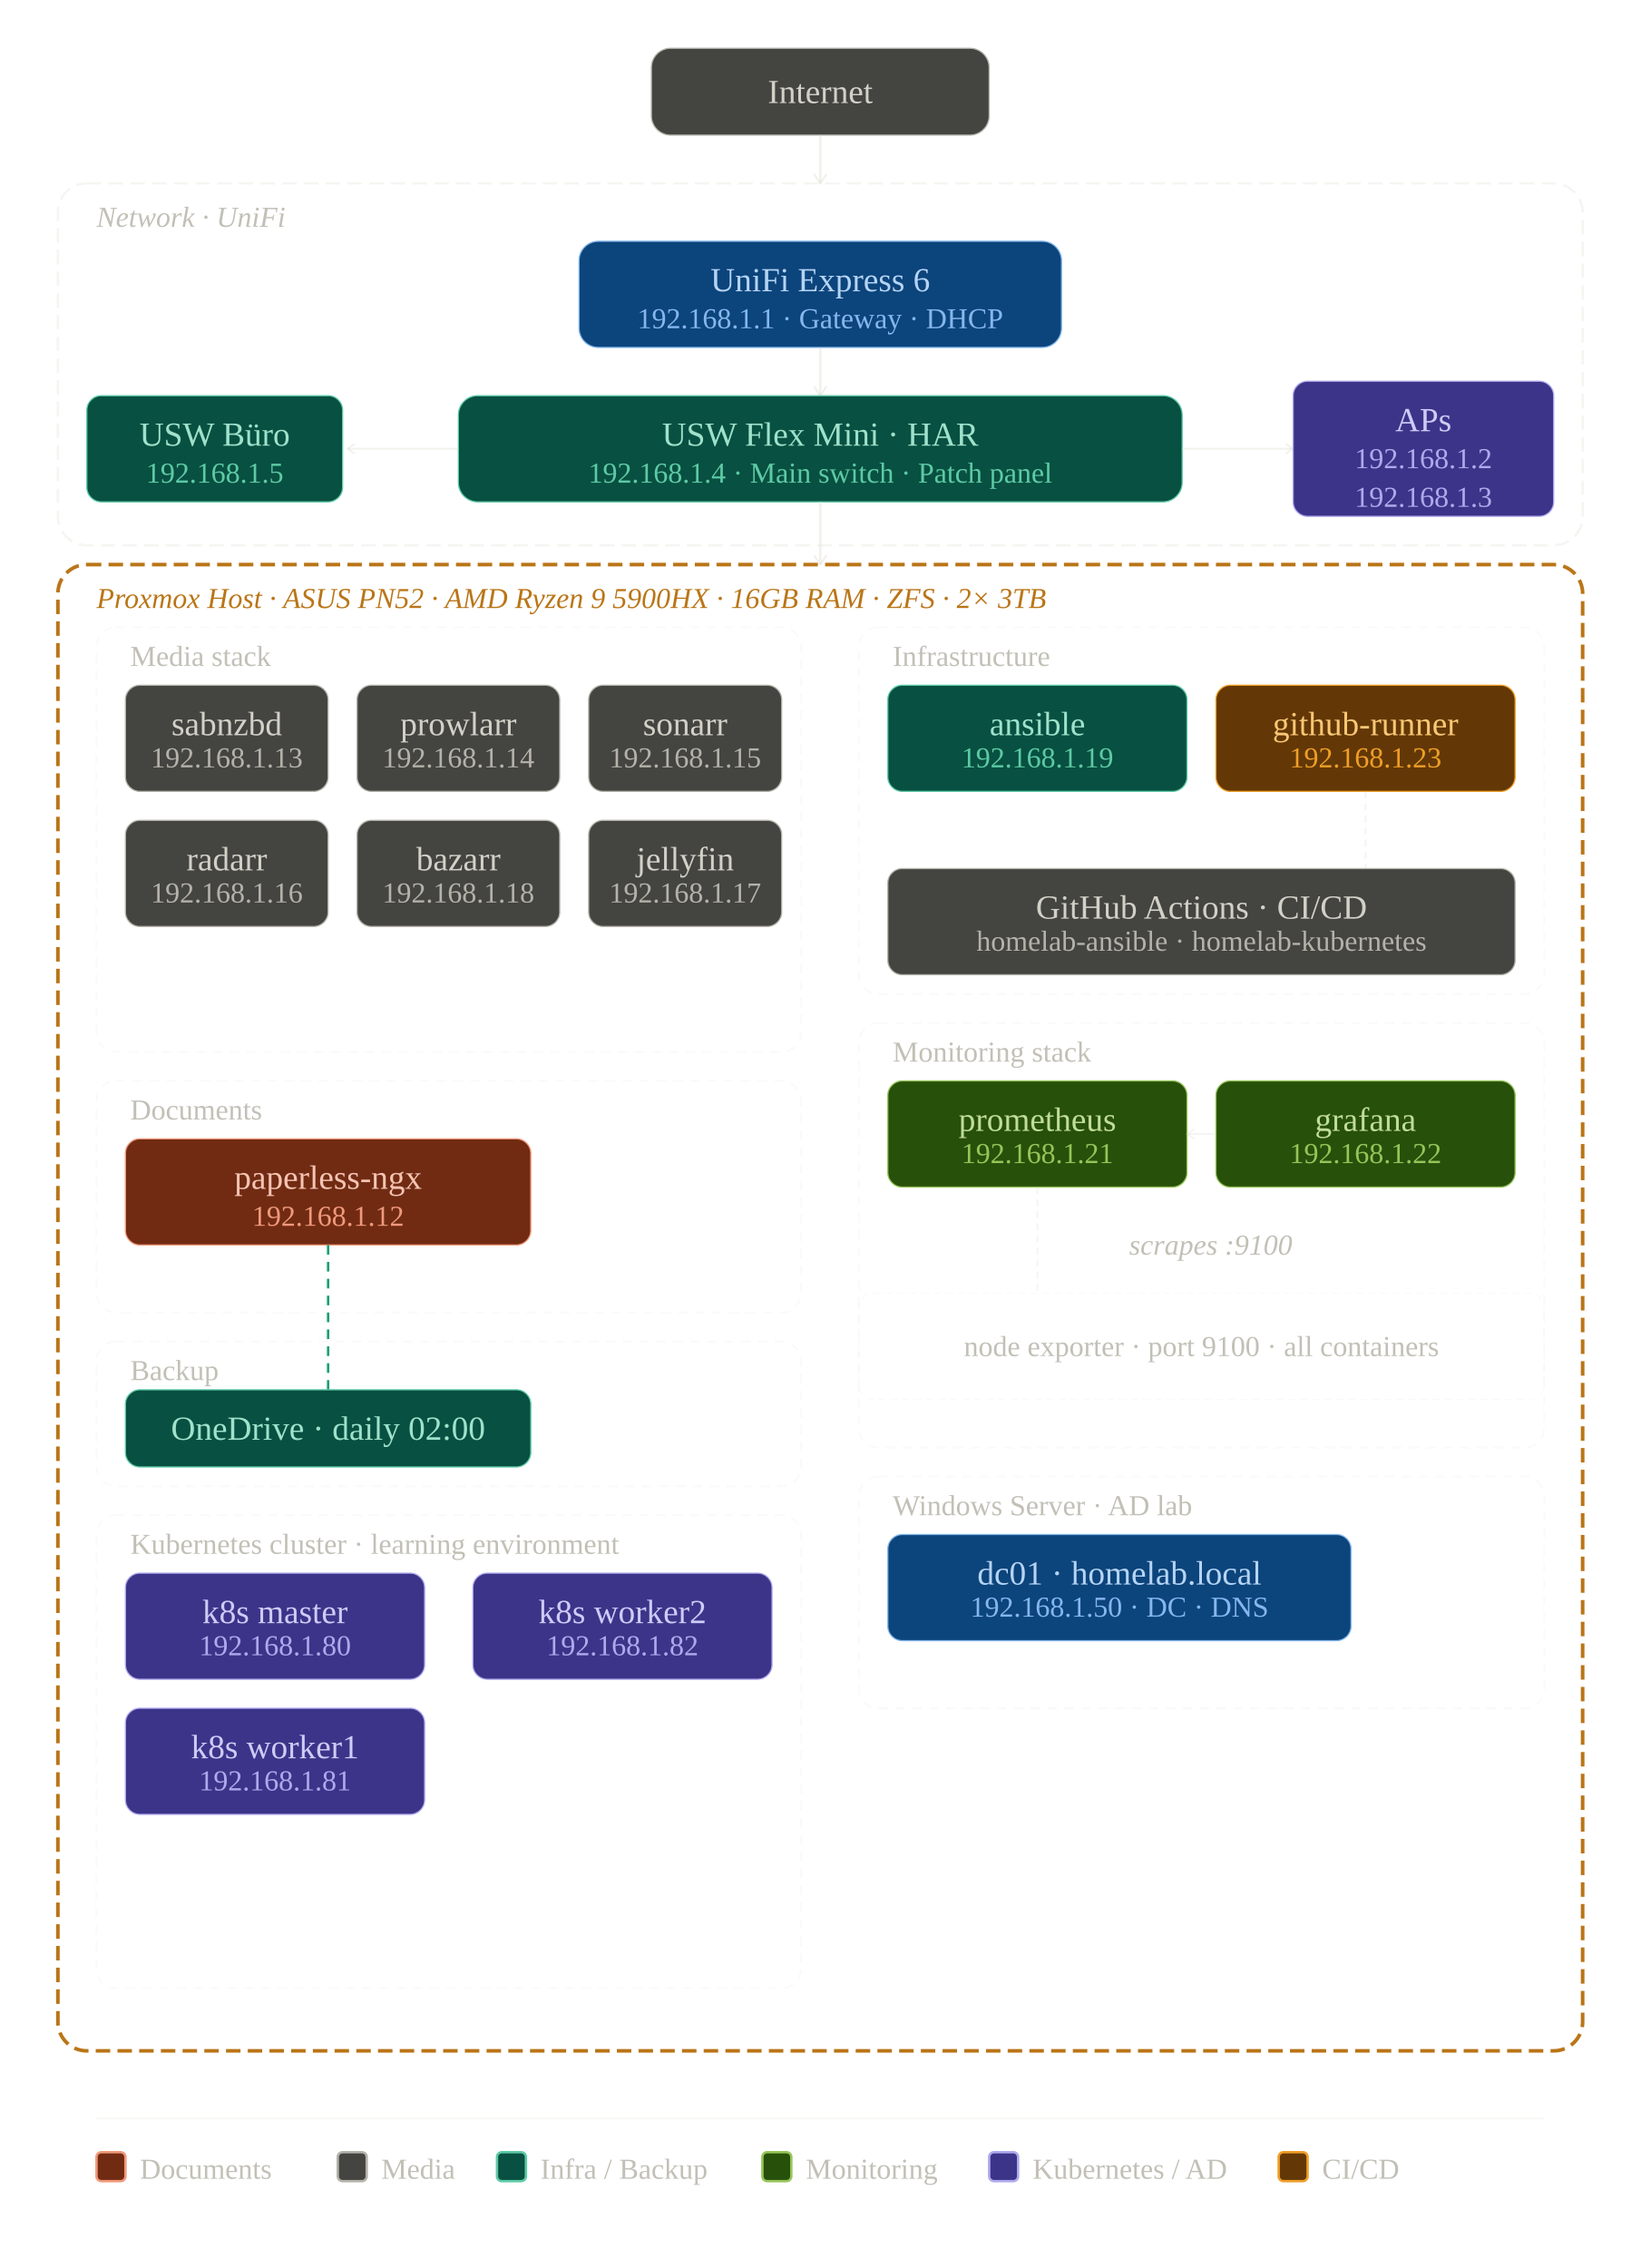
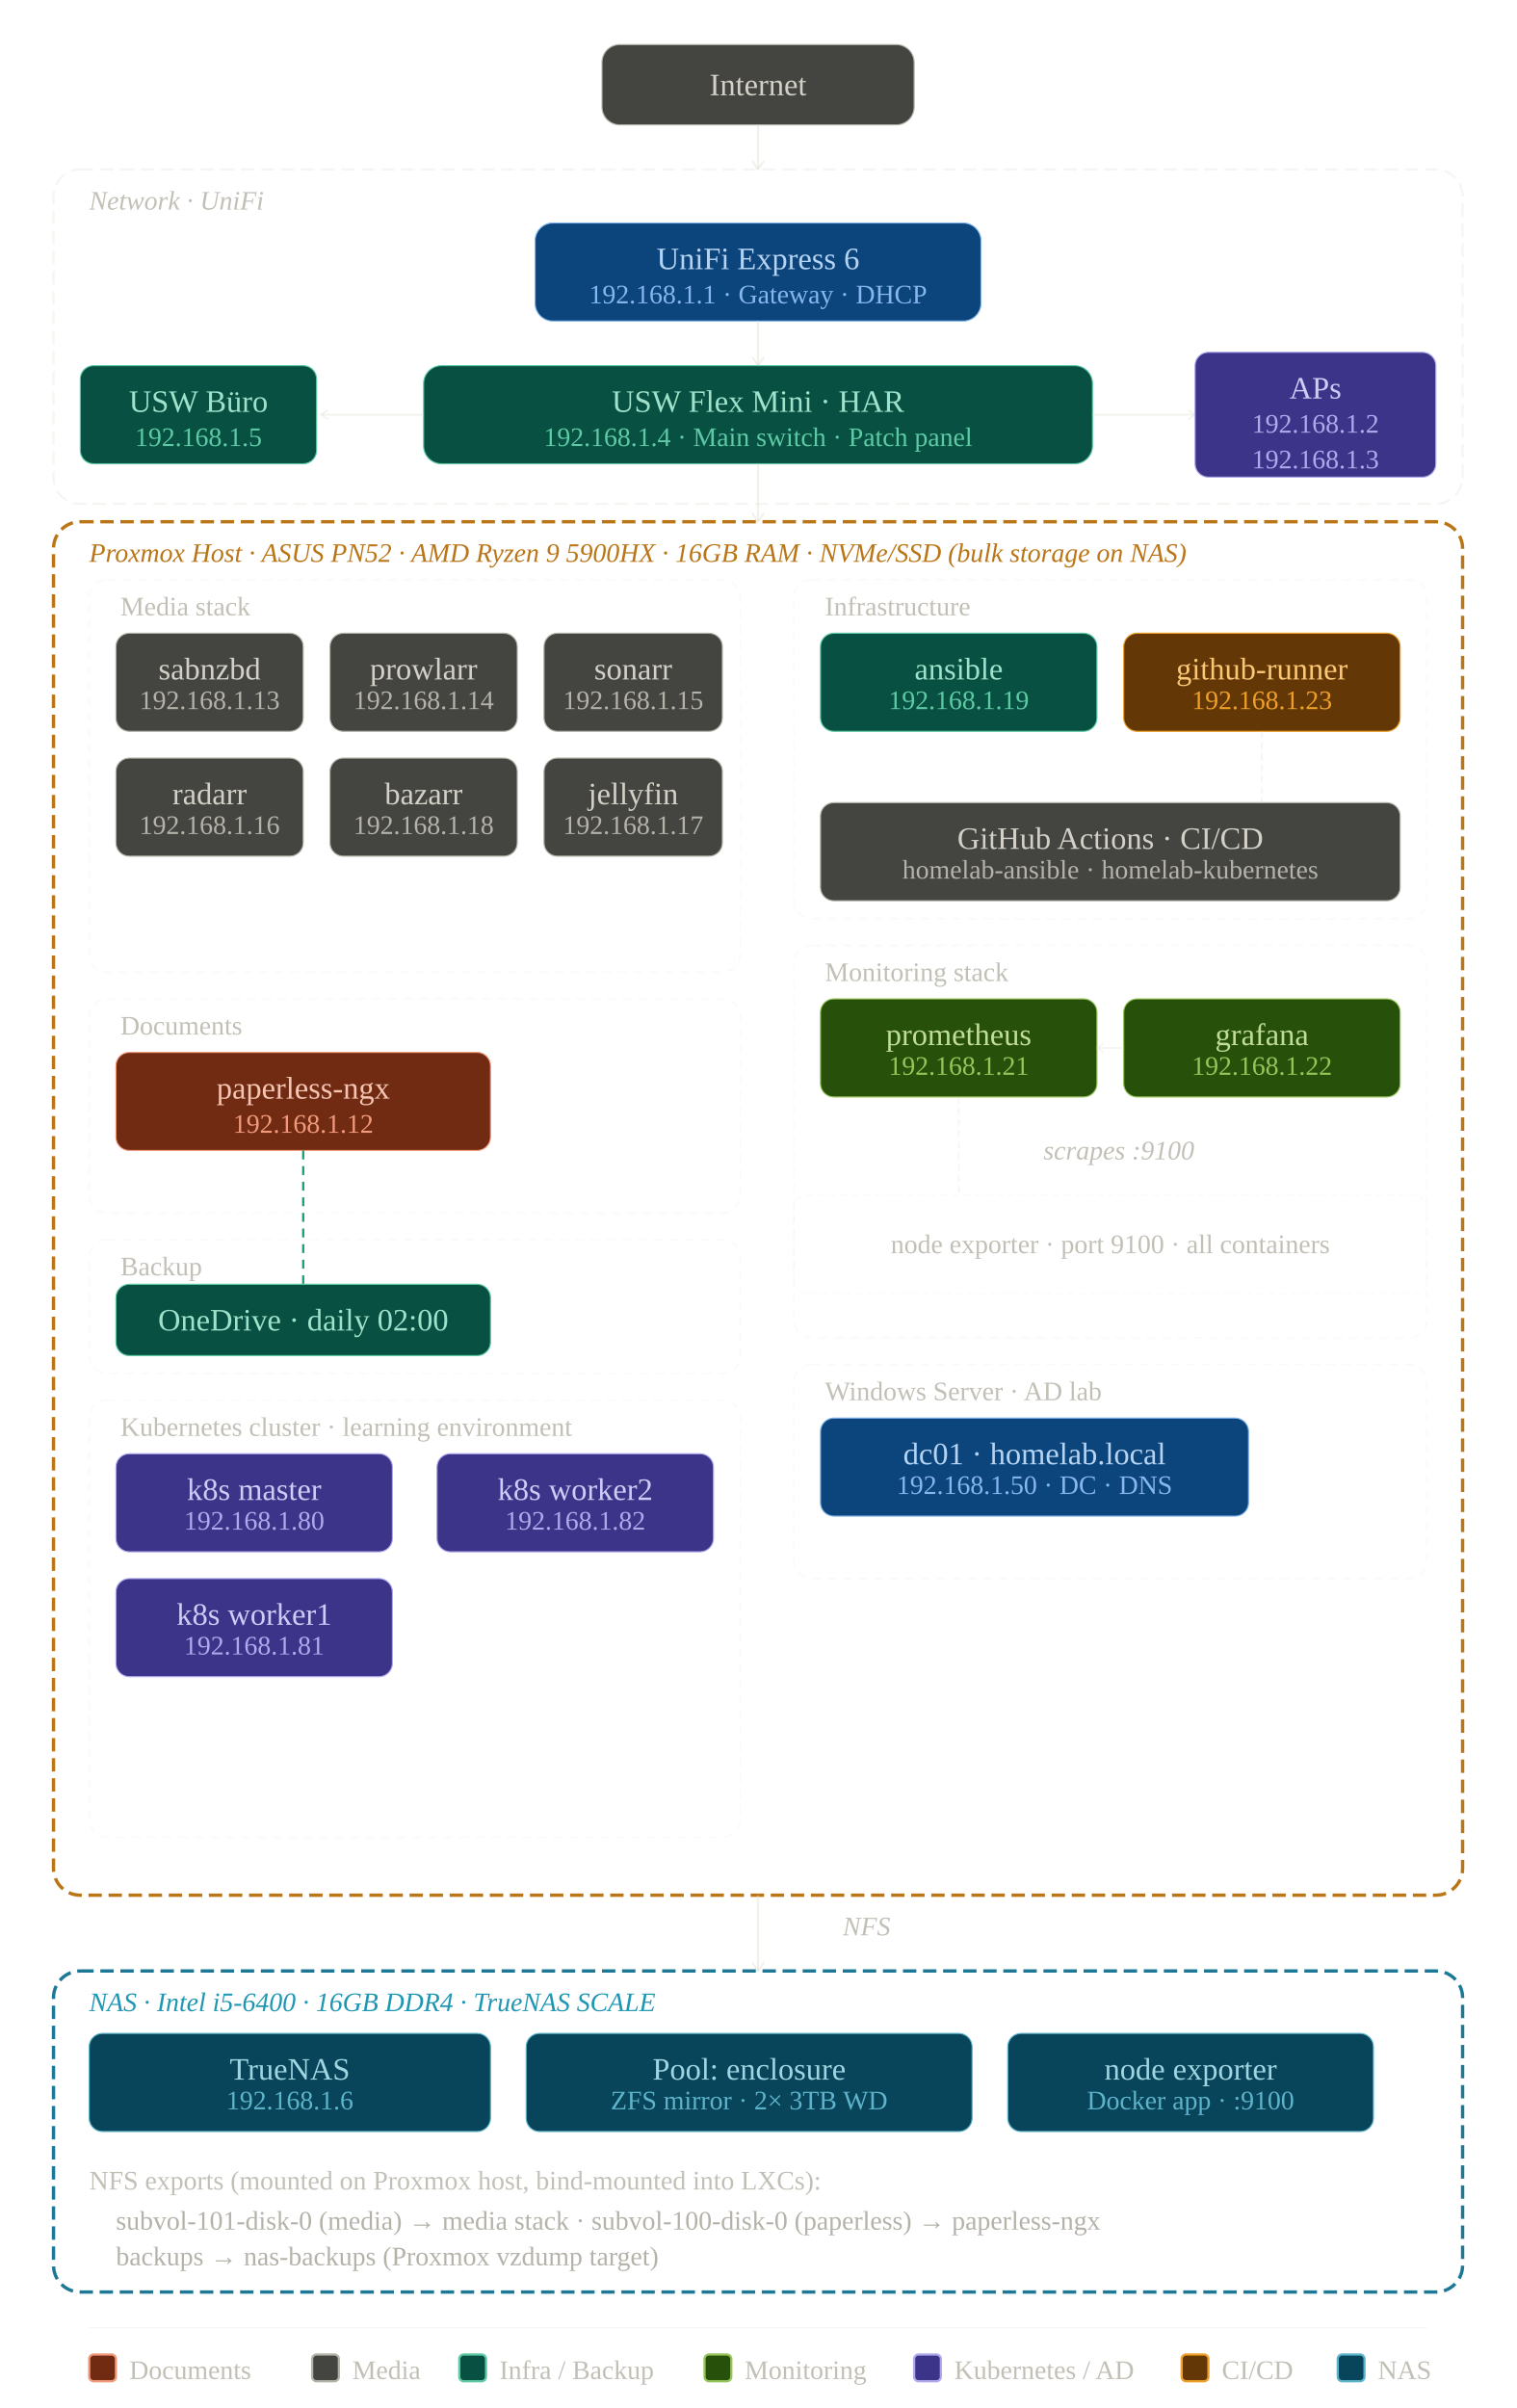
- <svg xmlns="http://www.w3.org/2000/svg" width="100%" viewBox="0 0 680 940" role="img">
+ <svg xmlns="http://www.w3.org/2000/svg" width="100%" viewBox="0 0 680 1080" role="img">
  <defs>
    <marker id="arrow" viewBox="0 0 10 10" refX="8" refY="5" markerWidth="6" markerHeight="6" orient="auto-start-reverse">
      <path d="M2 1L8 5L2 9" fill="none" stroke="context-stroke" stroke-width="1.5" stroke-linecap="round" stroke-linejoin="round" />
    </marker>
  </defs>
  <g>
    <rect x="270" y="20" width="140" height="36" rx="8" stroke-width="0.5" style="fill:rgb(68,68,65);stroke:rgb(180,178,169);" />
    <text x="340" y="38" text-anchor="middle" dominant-baseline="central" style="fill:rgb(211,209,199);font-size:14px;font-weight:500;">Internet</text>
  </g>
  <line x1="340" y1="56" x2="340" y2="76" stroke="rgba(222,220,209,0.4)" stroke-width="1" marker-end="url(#arrow)" />
  <rect x="24" y="76" width="632" height="150" rx="12" fill="none" stroke="rgba(222,220,209,0.3)" stroke-width="1" stroke-dasharray="6 3" />
  <text x="40" y="94" style="font-style:italic;fill:rgb(194,192,182);font-size:12px;">Network · UniFi</text>
  <g>
    <rect x="240" y="100" width="200" height="44" rx="8" stroke-width="0.5" style="fill:rgb(12,68,124);stroke:rgb(133,183,235);" />
    <text x="340" y="116" text-anchor="middle" dominant-baseline="central" style="fill:rgb(181,212,244);font-size:14px;font-weight:500;">UniFi Express 6</text>
    <text x="340" y="132" text-anchor="middle" dominant-baseline="central" style="fill:rgb(133,183,235);font-size:12px;">192.168.1.1 · Gateway · DHCP</text>
  </g>
  <line x1="340" y1="144" x2="340" y2="164" stroke="rgba(222,220,209,0.4)" stroke-width="1" marker-end="url(#arrow)" />
  <g>
    <rect x="190" y="164" width="300" height="44" rx="8" stroke-width="0.5" style="fill:rgb(8,80,65);stroke:rgb(93,202,165);" />
    <text x="340" y="180" text-anchor="middle" dominant-baseline="central" style="fill:rgb(159,225,203);font-size:14px;font-weight:500;">USW Flex Mini · HAR</text>
    <text x="340" y="196" text-anchor="middle" dominant-baseline="central" style="fill:rgb(93,202,165);font-size:12px;">192.168.1.4 · Main switch · Patch panel</text>
  </g>
  <line x1="190" y1="186" x2="144" y2="186" stroke="rgba(222,220,209,0.4)" stroke-width="0.8" marker-end="url(#arrow)" />
  <g>
    <rect x="36" y="164" width="106" height="44" rx="6" stroke-width="0.5" style="fill:rgb(8,80,65);stroke:rgb(93,202,165);" />
    <text x="89" y="180" text-anchor="middle" dominant-baseline="central" style="fill:rgb(159,225,203);font-size:14px;font-weight:500;">USW Büro</text>
    <text x="89" y="196" text-anchor="middle" dominant-baseline="central" style="fill:rgb(93,202,165);font-size:12px;">192.168.1.5</text>
  </g>
  <line x1="490" y1="186" x2="536" y2="186" stroke="rgba(222,220,209,0.4)" stroke-width="0.8" marker-end="url(#arrow)" />
  <g>
    <rect x="536" y="158" width="108" height="56" rx="6" stroke-width="0.5" style="fill:rgb(60,52,137);stroke:rgb(175,169,236);" />
    <text x="590" y="174" text-anchor="middle" dominant-baseline="central" style="fill:rgb(206,203,246);font-size:14px;font-weight:500;">APs</text>
    <text x="590" y="190" text-anchor="middle" dominant-baseline="central" style="fill:rgb(175,169,236);font-size:12px;">192.168.1.2</text>
    <text x="590" y="206" text-anchor="middle" dominant-baseline="central" style="fill:rgb(175,169,236);font-size:12px;">192.168.1.3</text>
  </g>
  <line x1="340" y1="208" x2="340" y2="234" stroke="rgba(222,220,209,0.4)" stroke-width="1" marker-end="url(#arrow)" />
  <rect x="24" y="234" width="632" height="616" rx="12" fill="none" stroke="rgb(186,117,23)" stroke-width="1.5" stroke-dasharray="6 3" />
-   <text x="40" y="252" style="font-style:italic;fill:rgb(186,117,23);font-size:12px;">Proxmox Host · ASUS PN52 · AMD Ryzen 9 5900HX · 16GB RAM · ZFS · 2× 3TB</text>
+   <text x="40" y="252" style="font-style:italic;fill:rgb(186,117,23);font-size:12px;">Proxmox Host · ASUS PN52 · AMD Ryzen 9 5900HX · 16GB RAM · NVMe/SSD (bulk storage on NAS)</text>
  <rect x="40" y="260" width="292" height="176" rx="8" fill="none" stroke="rgba(222,220,209,0.15)" stroke-width="0.8" stroke-dasharray="4 3" />
  <text x="54" y="276" style="fill:rgb(194,192,182);font-size:12px;">Media stack</text>
  <g>
    <rect x="52" y="284" width="84" height="44" rx="6" stroke-width="0.5" style="fill:rgb(68,68,65);stroke:rgb(180,178,169);" />
    <text x="94" y="300" text-anchor="middle" dominant-baseline="central" style="fill:rgb(211,209,199);font-size:14px;font-weight:500;">sabnzbd</text>
    <text x="94" y="314" text-anchor="middle" dominant-baseline="central" style="fill:rgb(180,178,169);font-size:12px;">192.168.1.13</text>
  </g>
  <g>
    <rect x="148" y="284" width="84" height="44" rx="6" stroke-width="0.5" style="fill:rgb(68,68,65);stroke:rgb(180,178,169);" />
    <text x="190" y="300" text-anchor="middle" dominant-baseline="central" style="fill:rgb(211,209,199);font-size:14px;font-weight:500;">prowlarr</text>
    <text x="190" y="314" text-anchor="middle" dominant-baseline="central" style="fill:rgb(180,178,169);font-size:12px;">192.168.1.14</text>
  </g>
  <g>
    <rect x="244" y="284" width="80" height="44" rx="6" stroke-width="0.5" style="fill:rgb(68,68,65);stroke:rgb(180,178,169);" />
    <text x="284" y="300" text-anchor="middle" dominant-baseline="central" style="fill:rgb(211,209,199);font-size:14px;font-weight:500;">sonarr</text>
    <text x="284" y="314" text-anchor="middle" dominant-baseline="central" style="fill:rgb(180,178,169);font-size:12px;">192.168.1.15</text>
  </g>
  <g>
    <rect x="52" y="340" width="84" height="44" rx="6" stroke-width="0.5" style="fill:rgb(68,68,65);stroke:rgb(180,178,169);" />
    <text x="94" y="356" text-anchor="middle" dominant-baseline="central" style="fill:rgb(211,209,199);font-size:14px;font-weight:500;">radarr</text>
    <text x="94" y="370" text-anchor="middle" dominant-baseline="central" style="fill:rgb(180,178,169);font-size:12px;">192.168.1.16</text>
  </g>
  <g>
    <rect x="148" y="340" width="84" height="44" rx="6" stroke-width="0.5" style="fill:rgb(68,68,65);stroke:rgb(180,178,169);" />
    <text x="190" y="356" text-anchor="middle" dominant-baseline="central" style="fill:rgb(211,209,199);font-size:14px;font-weight:500;">bazarr</text>
    <text x="190" y="370" text-anchor="middle" dominant-baseline="central" style="fill:rgb(180,178,169);font-size:12px;">192.168.1.18</text>
  </g>
  <g>
    <rect x="244" y="340" width="80" height="44" rx="6" stroke-width="0.5" style="fill:rgb(68,68,65);stroke:rgb(180,178,169);" />
    <text x="284" y="356" text-anchor="middle" dominant-baseline="central" style="fill:rgb(211,209,199);font-size:14px;font-weight:500;">jellyfin</text>
    <text x="284" y="370" text-anchor="middle" dominant-baseline="central" style="fill:rgb(180,178,169);font-size:12px;">192.168.1.17</text>
  </g>
  <rect x="40" y="448" width="292" height="96" rx="8" fill="none" stroke="rgba(222,220,209,0.15)" stroke-width="0.8" stroke-dasharray="4 3" />
  <text x="54" y="464" style="fill:rgb(194,192,182);font-size:12px;">Documents</text>
  <g>
    <rect x="52" y="472" width="168" height="44" rx="6" stroke-width="0.5" style="fill:rgb(113,43,19);stroke:rgb(240,153,123);" />
    <text x="136" y="488" text-anchor="middle" dominant-baseline="central" style="fill:rgb(245,196,179);font-size:14px;font-weight:500;">paperless-ngx</text>
    <text x="136" y="504" text-anchor="middle" dominant-baseline="central" style="fill:rgb(240,153,123);font-size:12px;">192.168.1.12</text>
  </g>
  <rect x="40" y="556" width="292" height="60" rx="8" fill="none" stroke="rgba(222,220,209,0.15)" stroke-width="0.8" stroke-dasharray="4 3" />
  <text x="54" y="572" style="fill:rgb(194,192,182);font-size:12px;">Backup</text>
  <line x1="136" y1="516" x2="136" y2="580" stroke="rgb(29,158,117)" stroke-width="1" stroke-dasharray="4 3" marker-end="url(#arrow)" />
  <g>
    <rect x="52" y="576" width="168" height="32" rx="6" stroke-width="0.5" style="fill:rgb(8,80,65);stroke:rgb(93,202,165);" />
    <text x="136" y="592" text-anchor="middle" dominant-baseline="central" style="fill:rgb(159,225,203);font-size:14px;font-weight:500;">OneDrive · daily 02:00</text>
  </g>
  <rect x="40" y="628" width="292" height="196" rx="8" fill="none" stroke="rgba(222,220,209,0.15)" stroke-width="0.8" stroke-dasharray="4 3" />
  <text x="54" y="644" style="fill:rgb(194,192,182);font-size:12px;">Kubernetes cluster · learning environment</text>
  <g>
    <rect x="52" y="652" width="124" height="44" rx="6" stroke-width="0.5" style="fill:rgb(60,52,137);stroke:rgb(175,169,236);" />
    <text x="114" y="668" text-anchor="middle" dominant-baseline="central" style="fill:rgb(206,203,246);font-size:14px;font-weight:500;">k8s master</text>
    <text x="114" y="682" text-anchor="middle" dominant-baseline="central" style="fill:rgb(175,169,236);font-size:12px;">192.168.1.80</text>
  </g>
  <g>
    <rect x="52" y="708" width="124" height="44" rx="6" stroke-width="0.5" style="fill:rgb(60,52,137);stroke:rgb(175,169,236);" />
    <text x="114" y="724" text-anchor="middle" dominant-baseline="central" style="fill:rgb(206,203,246);font-size:14px;font-weight:500;">k8s worker1</text>
    <text x="114" y="738" text-anchor="middle" dominant-baseline="central" style="fill:rgb(175,169,236);font-size:12px;">192.168.1.81</text>
  </g>
  <g>
    <rect x="196" y="652" width="124" height="44" rx="6" stroke-width="0.5" style="fill:rgb(60,52,137);stroke:rgb(175,169,236);" />
    <text x="258" y="668" text-anchor="middle" dominant-baseline="central" style="fill:rgb(206,203,246);font-size:14px;font-weight:500;">k8s worker2</text>
    <text x="258" y="682" text-anchor="middle" dominant-baseline="central" style="fill:rgb(175,169,236);font-size:12px;">192.168.1.82</text>
  </g>
  <rect x="356" y="260" width="284" height="152" rx="8" fill="none" stroke="rgba(222,220,209,0.15)" stroke-width="0.8" stroke-dasharray="4 3" />
  <text x="370" y="276" style="fill:rgb(194,192,182);font-size:12px;">Infrastructure</text>
  <g>
    <rect x="368" y="284" width="124" height="44" rx="6" stroke-width="0.5" style="fill:rgb(8,80,65);stroke:rgb(93,202,165);" />
    <text x="430" y="300" text-anchor="middle" dominant-baseline="central" style="fill:rgb(159,225,203);font-size:14px;font-weight:500;">ansible</text>
    <text x="430" y="314" text-anchor="middle" dominant-baseline="central" style="fill:rgb(93,202,165);font-size:12px;">192.168.1.19</text>
  </g>
  <g>
    <rect x="504" y="284" width="124" height="44" rx="6" stroke-width="0.5" style="fill:rgb(99,56,6);stroke:rgb(239,159,39);" />
    <text x="566" y="300" text-anchor="middle" dominant-baseline="central" style="fill:rgb(250,199,117);font-size:14px;font-weight:500;">github-runner</text>
    <text x="566" y="314" text-anchor="middle" dominant-baseline="central" style="fill:rgb(239,159,39);font-size:12px;">192.168.1.23</text>
  </g>
  <line x1="566" y1="328" x2="566" y2="360" stroke="rgba(222,220,209,0.3)" stroke-width="0.8" stroke-dasharray="3 2" />
  <g>
    <rect x="368" y="360" width="260" height="44" rx="6" stroke-width="0.5" style="fill:rgb(68,68,65);stroke:rgb(180,178,169);" />
    <text x="498" y="376" text-anchor="middle" dominant-baseline="central" style="fill:rgb(211,209,199);font-size:14px;font-weight:500;">GitHub Actions · CI/CD</text>
    <text x="498" y="390" text-anchor="middle" dominant-baseline="central" style="fill:rgb(180,178,169);font-size:12px;">homelab-ansible · homelab-kubernetes</text>
  </g>
  <rect x="356" y="424" width="284" height="176" rx="8" fill="none" stroke="rgba(222,220,209,0.15)" stroke-width="0.8" stroke-dasharray="4 3" />
  <text x="370" y="440" style="fill:rgb(194,192,182);font-size:12px;">Monitoring stack</text>
  <g>
    <rect x="368" y="448" width="124" height="44" rx="6" stroke-width="0.5" style="fill:rgb(39,80,10);stroke:rgb(151,196,89);" />
    <text x="430" y="464" text-anchor="middle" dominant-baseline="central" style="fill:rgb(192,221,151);font-size:14px;font-weight:500;">prometheus</text>
    <text x="430" y="478" text-anchor="middle" dominant-baseline="central" style="fill:rgb(151,196,89);font-size:12px;">192.168.1.21</text>
  </g>
  <g>
    <rect x="504" y="448" width="124" height="44" rx="6" stroke-width="0.5" style="fill:rgb(39,80,10);stroke:rgb(151,196,89);" />
    <text x="566" y="464" text-anchor="middle" dominant-baseline="central" style="fill:rgb(192,221,151);font-size:14px;font-weight:500;">grafana</text>
    <text x="566" y="478" text-anchor="middle" dominant-baseline="central" style="fill:rgb(151,196,89);font-size:12px;">192.168.1.22</text>
  </g>
  <line x1="504" y1="470" x2="492" y2="470" stroke="rgba(222,220,209,0.3)" stroke-width="0.8" marker-end="url(#arrow)" />
  <line x1="430" y1="492" x2="430" y2="536" stroke="rgba(222,220,209,0.3)" stroke-width="0.8" stroke-dasharray="3 2" />
  <text x="468" y="520" style="font-style:italic;fill:rgb(194,192,182);font-size:12px;">scrapes :9100</text>
  <rect x="356" y="536" width="284" height="44" rx="6" fill="none" stroke="rgba(222,220,209,0.15)" stroke-width="0.5" stroke-dasharray="3 2" />
  <text x="498" y="558" text-anchor="middle" dominant-baseline="central" style="fill:rgb(194,192,182);font-size:12px;">node exporter · port 9100 · all containers</text>
  <rect x="356" y="612" width="284" height="96" rx="8" fill="none" stroke="rgba(222,220,209,0.15)" stroke-width="0.8" stroke-dasharray="4 3" />
  <text x="370" y="628" style="fill:rgb(194,192,182);font-size:12px;">Windows Server · AD lab</text>
  <g>
    <rect x="368" y="636" width="192" height="44" rx="6" stroke-width="0.5" style="fill:rgb(12,68,124);stroke:rgb(133,183,235);" />
    <text x="464" y="652" text-anchor="middle" dominant-baseline="central" style="fill:rgb(181,212,244);font-size:14px;font-weight:500;">dc01 · homelab.local</text>
    <text x="464" y="666" text-anchor="middle" dominant-baseline="central" style="fill:rgb(133,183,235);font-size:12px;">192.168.1.50 · DC · DNS</text>
  </g>
-   <line x1="40" y1="878" x2="640" y2="878" stroke="rgba(222,220,209,0.3)" stroke-width="0.5" />
+   <line x1="340" y1="850" x2="340" y2="884" stroke="rgba(222,220,209,0.4)" stroke-width="1" marker-end="url(#arrow)" />
+   <text x="378" y="868" style="font-style:italic;fill:rgb(194,192,182);font-size:12px;">NFS</text>
+   <rect x="24" y="884" width="632" height="144" rx="12" fill="none" stroke="rgb(29,120,150)" stroke-width="1.5" stroke-dasharray="6 3" />
+   <text x="40" y="902" style="font-style:italic;fill:rgb(29,150,180);font-size:12px;">NAS · Intel i5-6400 · 16GB DDR4 · TrueNAS SCALE</text>
  <g>
-     <rect x="40" y="892" width="12" height="12" rx="2" style="fill:rgb(113,43,19);stroke:rgb(240,153,123);" />
+     <rect x="40" y="912" width="180" height="44" rx="6" stroke-width="0.5" style="fill:rgb(8,68,90);stroke:rgb(93,180,202);" />
+     <text x="130" y="928" text-anchor="middle" dominant-baseline="central" style="fill:rgb(159,213,225);font-size:14px;font-weight:500;">TrueNAS</text>
+     <text x="130" y="942" text-anchor="middle" dominant-baseline="central" style="fill:rgb(93,180,202);font-size:12px;">192.168.1.6</text>
  </g>
-   <text x="58" y="903" style="fill:rgb(194,192,182);font-size:12px;">Documents</text>
  <g>
-     <rect x="140" y="892" width="12" height="12" rx="2" style="fill:rgb(68,68,65);stroke:rgb(180,178,169);" />
+     <rect x="236" y="912" width="200" height="44" rx="6" stroke-width="0.5" style="fill:rgb(8,68,90);stroke:rgb(93,180,202);" />
+     <text x="336" y="928" text-anchor="middle" dominant-baseline="central" style="fill:rgb(159,213,225);font-size:14px;font-weight:500;">Pool: enclosure</text>
+     <text x="336" y="942" text-anchor="middle" dominant-baseline="central" style="fill:rgb(93,180,202);font-size:12px;">ZFS mirror · 2× 3TB WD</text>
  </g>
-   <text x="158" y="903" style="fill:rgb(194,192,182);font-size:12px;">Media</text>
  <g>
-     <rect x="206" y="892" width="12" height="12" rx="2" style="fill:rgb(8,80,65);stroke:rgb(93,202,165);" />
+     <rect x="452" y="912" width="164" height="44" rx="6" stroke-width="0.5" style="fill:rgb(8,68,90);stroke:rgb(93,180,202);" />
+     <text x="534" y="928" text-anchor="middle" dominant-baseline="central" style="fill:rgb(159,213,225);font-size:14px;font-weight:500;">node exporter</text>
+     <text x="534" y="942" text-anchor="middle" dominant-baseline="central" style="fill:rgb(93,180,202);font-size:12px;">Docker app · :9100</text>
  </g>
-   <text x="224" y="903" style="fill:rgb(194,192,182);font-size:12px;">Infra / Backup</text>
+   <text x="40" y="982" style="fill:rgb(194,192,182);font-size:12px;">NFS exports (mounted on Proxmox host, bind-mounted into LXCs):</text>
+   <text x="52" y="1000" style="fill:rgb(180,178,169);font-size:12px;">subvol-101-disk-0 (media) → media stack · subvol-100-disk-0 (paperless) → paperless-ngx</text>
+   <text x="52" y="1016" style="fill:rgb(180,178,169);font-size:12px;">backups → nas-backups (Proxmox vzdump target)</text>
+   <line x1="40" y1="1044" x2="640" y2="1044" stroke="rgba(222,220,209,0.3)" stroke-width="0.5" />
  <g>
-     <rect x="316" y="892" width="12" height="12" rx="2" style="fill:rgb(39,80,10);stroke:rgb(151,196,89);" />
+     <rect x="40" y="1056" width="12" height="12" rx="2" style="fill:rgb(113,43,19);stroke:rgb(240,153,123);" />
  </g>
-   <text x="334" y="903" style="fill:rgb(194,192,182);font-size:12px;">Monitoring</text>
+   <text x="58" y="1067" style="fill:rgb(194,192,182);font-size:12px;">Documents</text>
  <g>
-     <rect x="410" y="892" width="12" height="12" rx="2" style="fill:rgb(60,52,137);stroke:rgb(175,169,236);" />
+     <rect x="140" y="1056" width="12" height="12" rx="2" style="fill:rgb(68,68,65);stroke:rgb(180,178,169);" />
  </g>
-   <text x="428" y="903" style="fill:rgb(194,192,182);font-size:12px;">Kubernetes / AD</text>
+   <text x="158" y="1067" style="fill:rgb(194,192,182);font-size:12px;">Media</text>
  <g>
-     <rect x="530" y="892" width="12" height="12" rx="2" style="fill:rgb(99,56,6);stroke:rgb(239,159,39);" />
+     <rect x="206" y="1056" width="12" height="12" rx="2" style="fill:rgb(8,80,65);stroke:rgb(93,202,165);" />
  </g>
-   <text x="548" y="903" style="fill:rgb(194,192,182);font-size:12px;">CI/CD</text>
+   <text x="224" y="1067" style="fill:rgb(194,192,182);font-size:12px;">Infra / Backup</text>
+   <g>
+     <rect x="316" y="1056" width="12" height="12" rx="2" style="fill:rgb(39,80,10);stroke:rgb(151,196,89);" />
+   </g>
+   <text x="334" y="1067" style="fill:rgb(194,192,182);font-size:12px;">Monitoring</text>
+   <g>
+     <rect x="410" y="1056" width="12" height="12" rx="2" style="fill:rgb(60,52,137);stroke:rgb(175,169,236);" />
+   </g>
+   <text x="428" y="1067" style="fill:rgb(194,192,182);font-size:12px;">Kubernetes / AD</text>
+   <g>
+     <rect x="530" y="1056" width="12" height="12" rx="2" style="fill:rgb(99,56,6);stroke:rgb(239,159,39);" />
+   </g>
+   <text x="548" y="1067" style="fill:rgb(194,192,182);font-size:12px;">CI/CD</text>
+   <g>
+     <rect x="600" y="1056" width="12" height="12" rx="2" style="fill:rgb(8,68,90);stroke:rgb(93,180,202);" />
+   </g>
+   <text x="618" y="1067" style="fill:rgb(194,192,182);font-size:12px;">NAS</text>
</svg>
